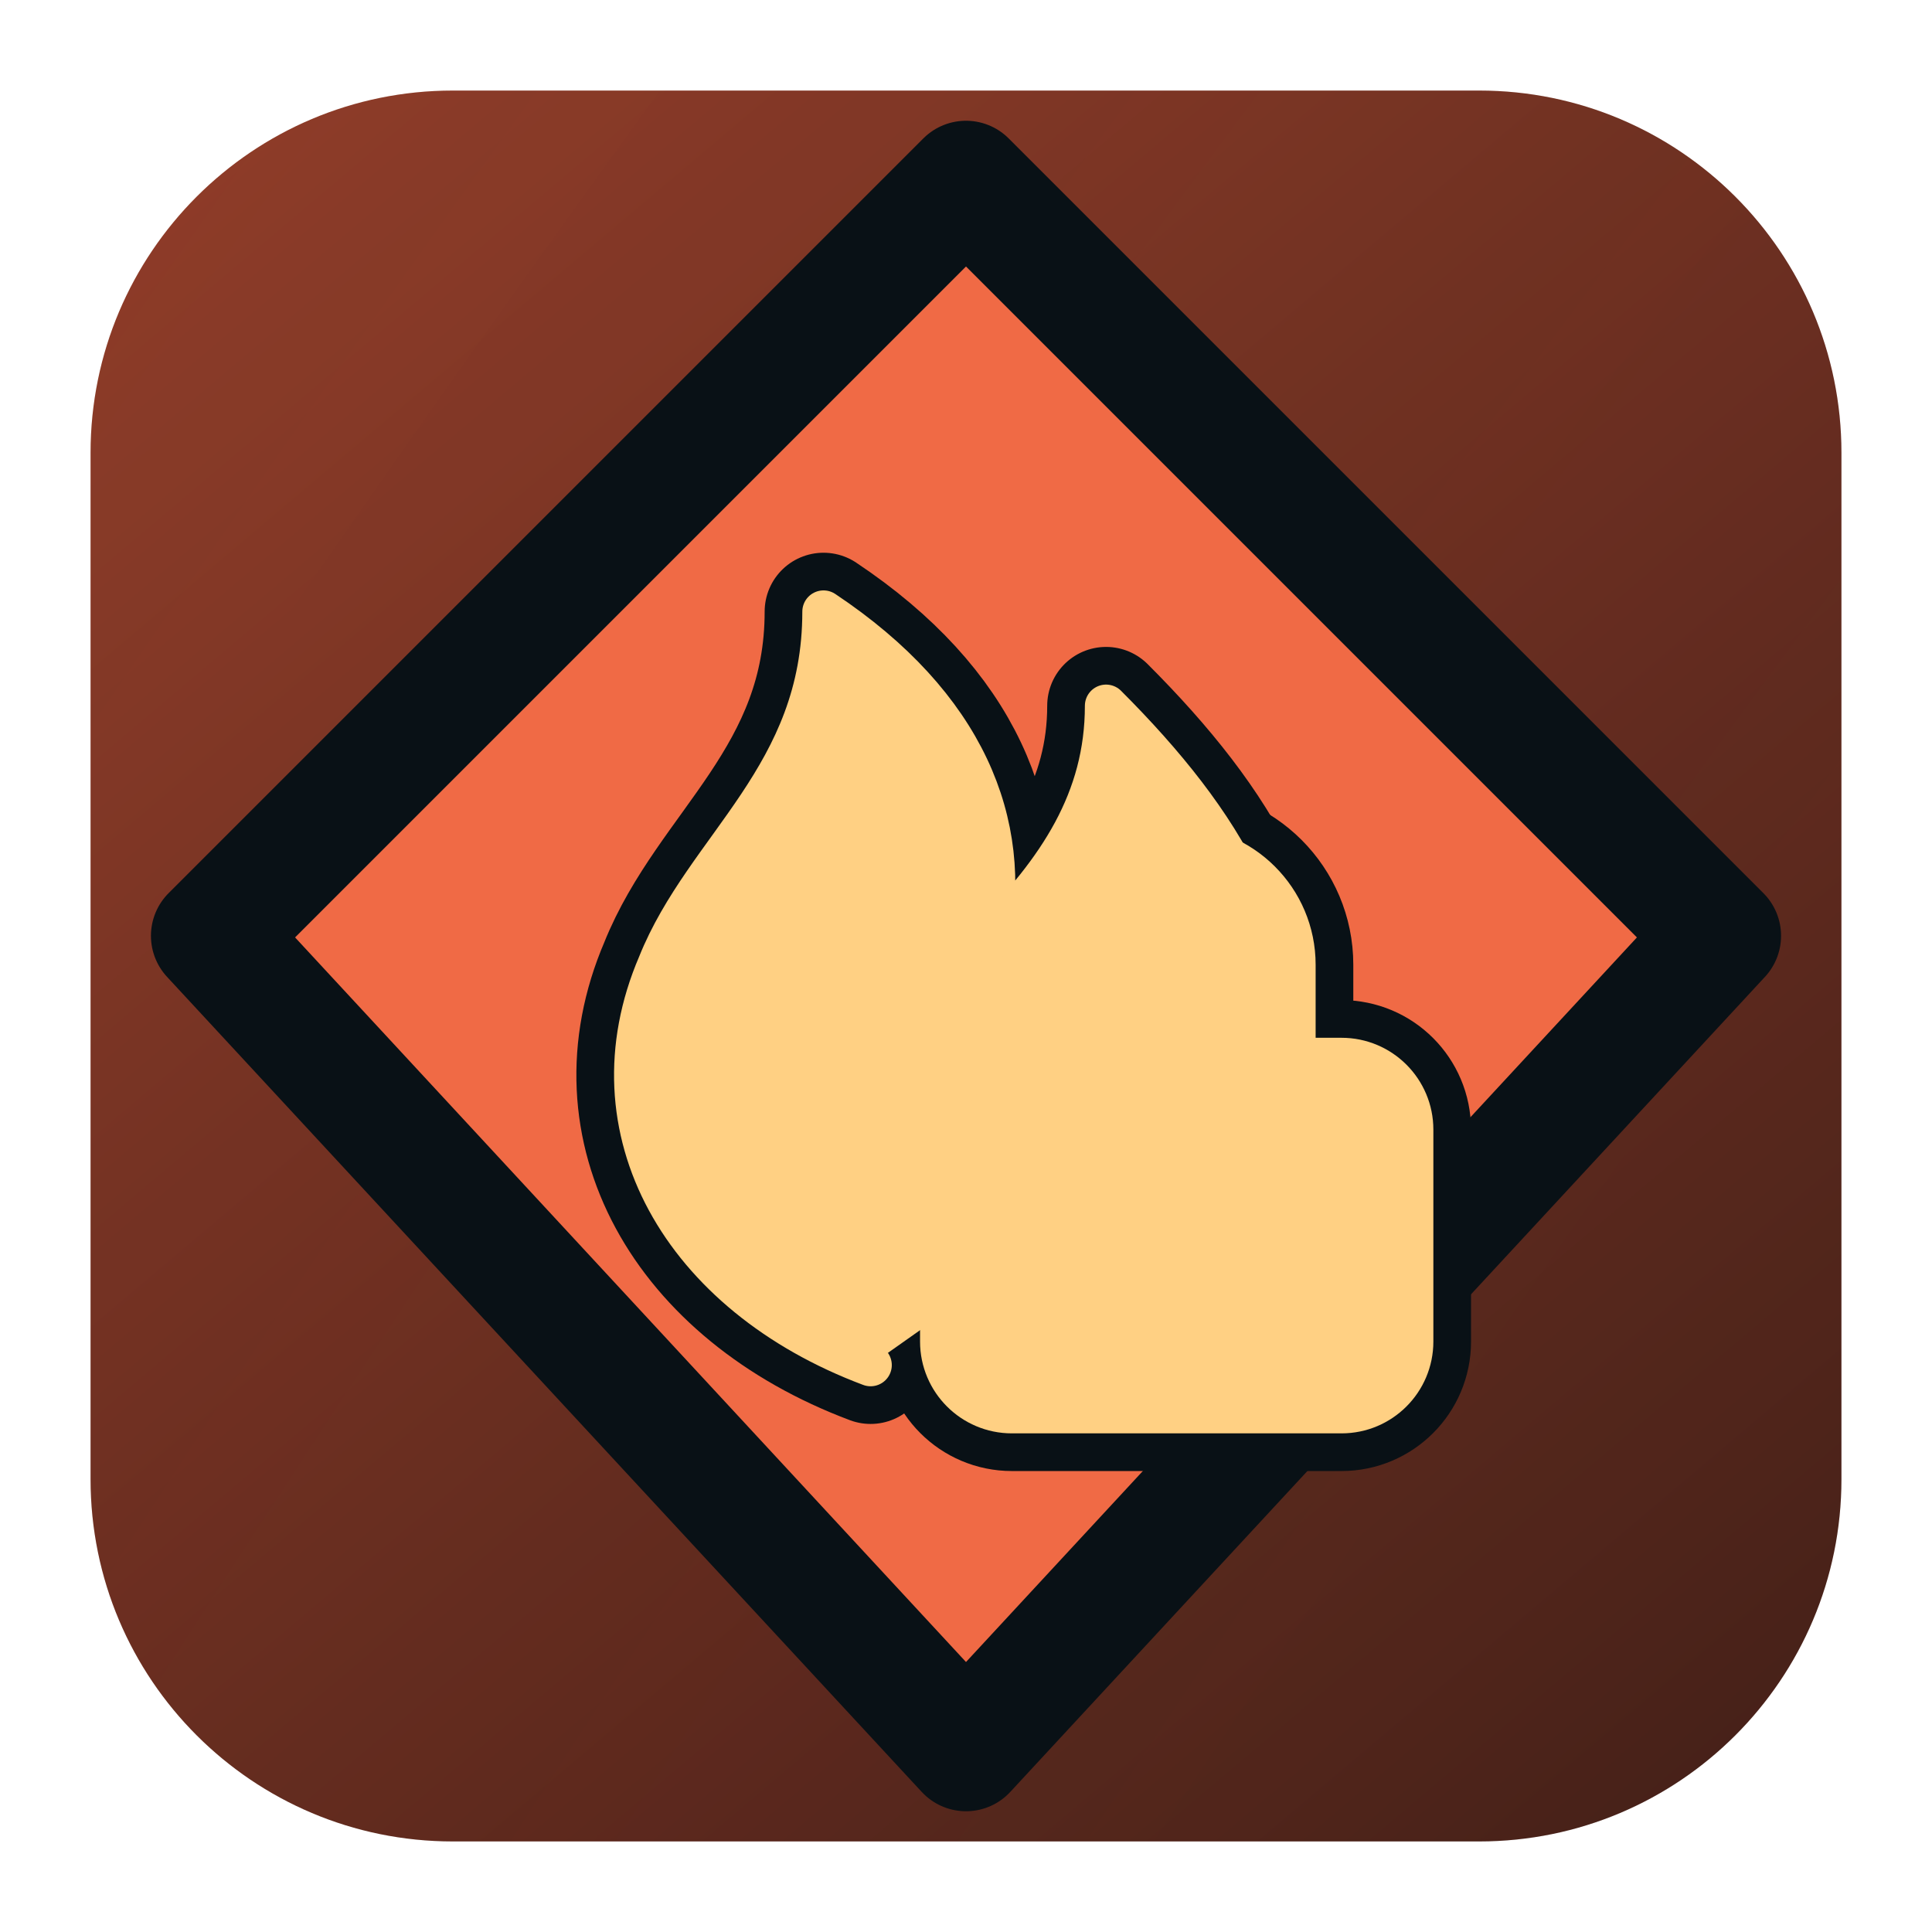
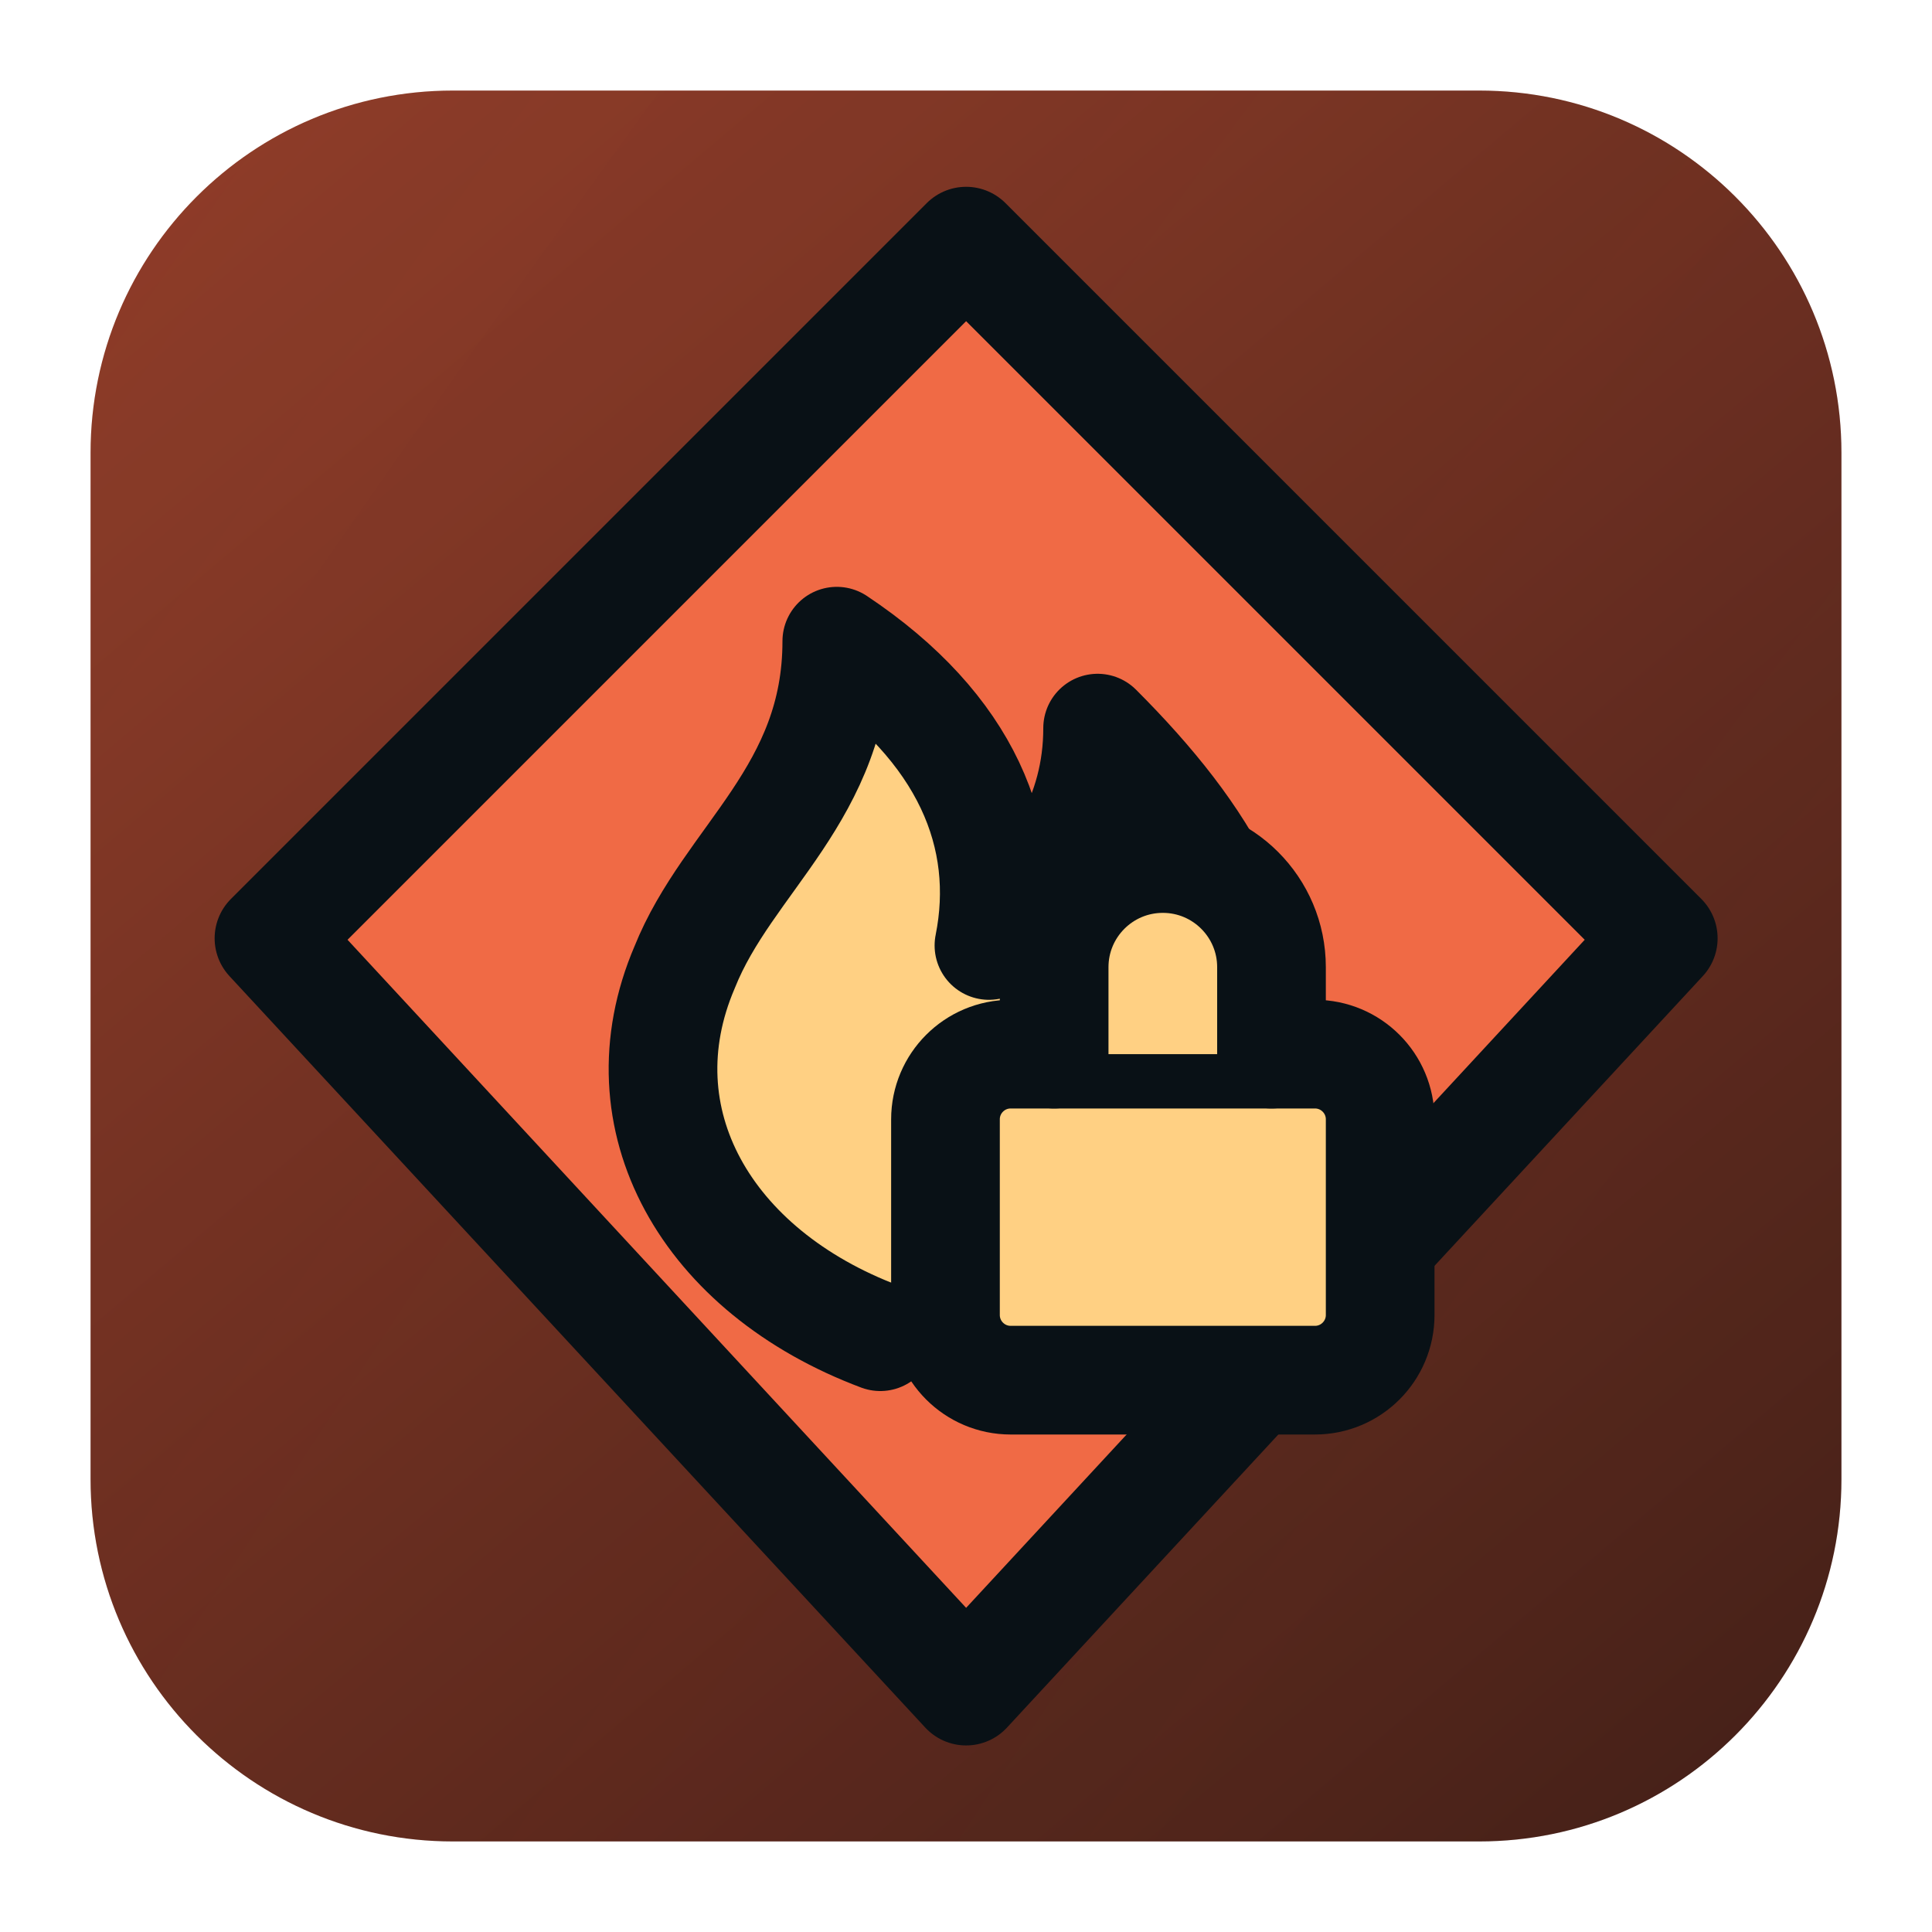
<svg xmlns="http://www.w3.org/2000/svg" viewBox="0 0 64 64" data-icon-canvas="full" data-icon-style="warrior-block" data-icon-kind="status" data-icon-key="bear-status-rage-exhaustion">
  <defs>
    <linearGradient id="bg" x1="8" y1="4" x2="57" y2="62" gradientUnits="userSpaceOnUse">
      <stop stop-color="#873725" />
      <stop offset="1" stop-color="#351713" />
    </linearGradient>
    <radialGradient id="glow" cx="0" cy="0" r="1" gradientTransform="translate(23 18) rotate(48) scale(38)">
      <stop stop-color="#ffd083" stop-opacity=".3" />
      <stop offset="1" stop-color="#f06a45" stop-opacity="0" />
    </radialGradient>
  </defs>
  <rect x="3" y="3" width="58" height="58" rx="12" fill="url(#bg)" />
  <rect x="3" y="3" width="58" height="58" rx="12" fill="url(#glow)" />
-   <g data-icon-layer="core" fill="#f06a45" stroke="#091116" stroke-width="4" stroke-linejoin="round">
+   <g data-icon-layer="core" transform="translate(2.5 2.5) scale(.922)" fill="#f06a45" fill-opacity="1" stroke="#091116" stroke-width="4" stroke-linejoin="round">
    <path d="M32 6 57 31 32 58 7 31Z" />
  </g>
-   <g data-icon-layer="symbol-outline" transform="translate(7 7) scale(.78)" fill="#ffd083" stroke="#091116" stroke-width="5" stroke-linecap="round" stroke-linejoin="round">
-     <path d="M28 49c-8-3-12-10-9-17 2-5 7-8 7-15 6 4 8 9 7 14 3-3 5-6 5-10 5 5 8 10 7 16" />
-     <rect x="31" y="36" width="20" height="15" rx="3" />
-     <path d="M36 36v-4a5 5 0 0 1 10 0v4" />
-   </g>
-   <g data-icon-layer="highlight" transform="translate(7 7) scale(.78)" fill="#ffd083" stroke="#ffd083" stroke-width="1.8" stroke-linecap="round" stroke-linejoin="round">
+   <g data-icon-layer="symbol-outline" transform="translate(9 9) scale(.72)" fill="#ffd083" stroke="#091116" stroke-width="5" stroke-linecap="round" stroke-linejoin="round">
    <path d="M28 49c-8-3-12-10-9-17 2-5 7-8 7-15 6 4 8 9 7 14 3-3 5-6 5-10 5 5 8 10 7 16" />
    <rect x="31" y="36" width="20" height="15" rx="3" />
    <path d="M36 36v-4a5 5 0 0 1 10 0v4" />
  </g>
</svg>
